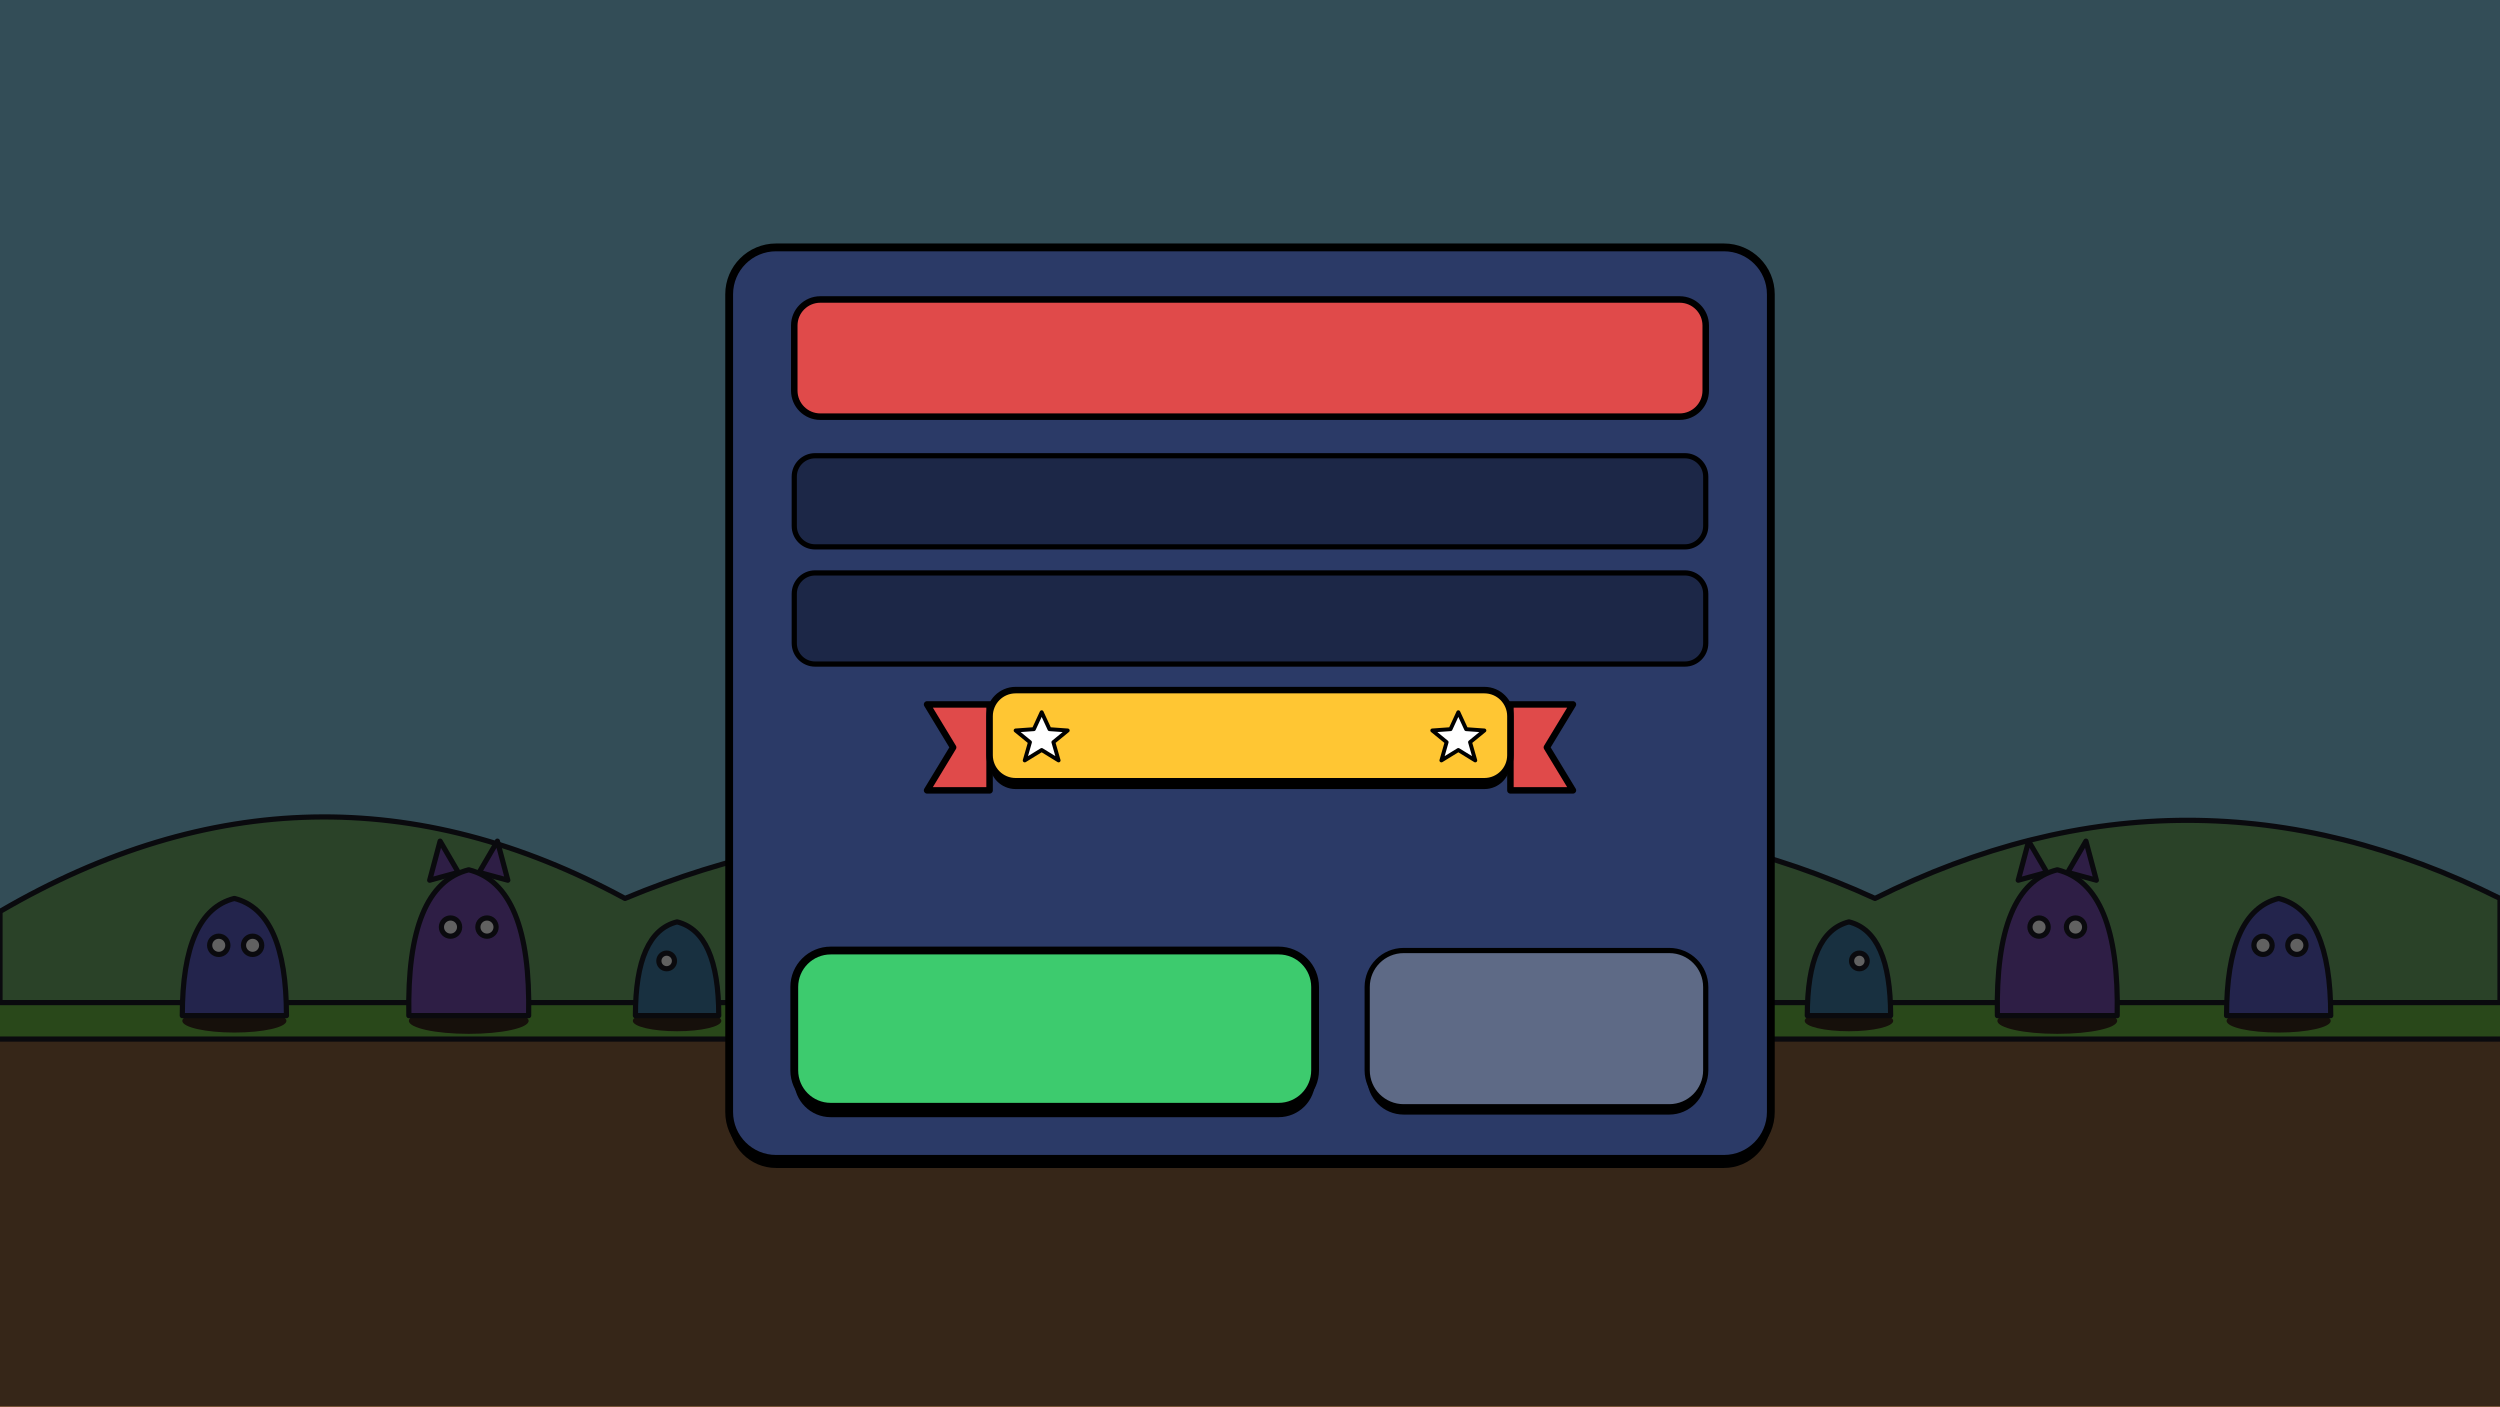
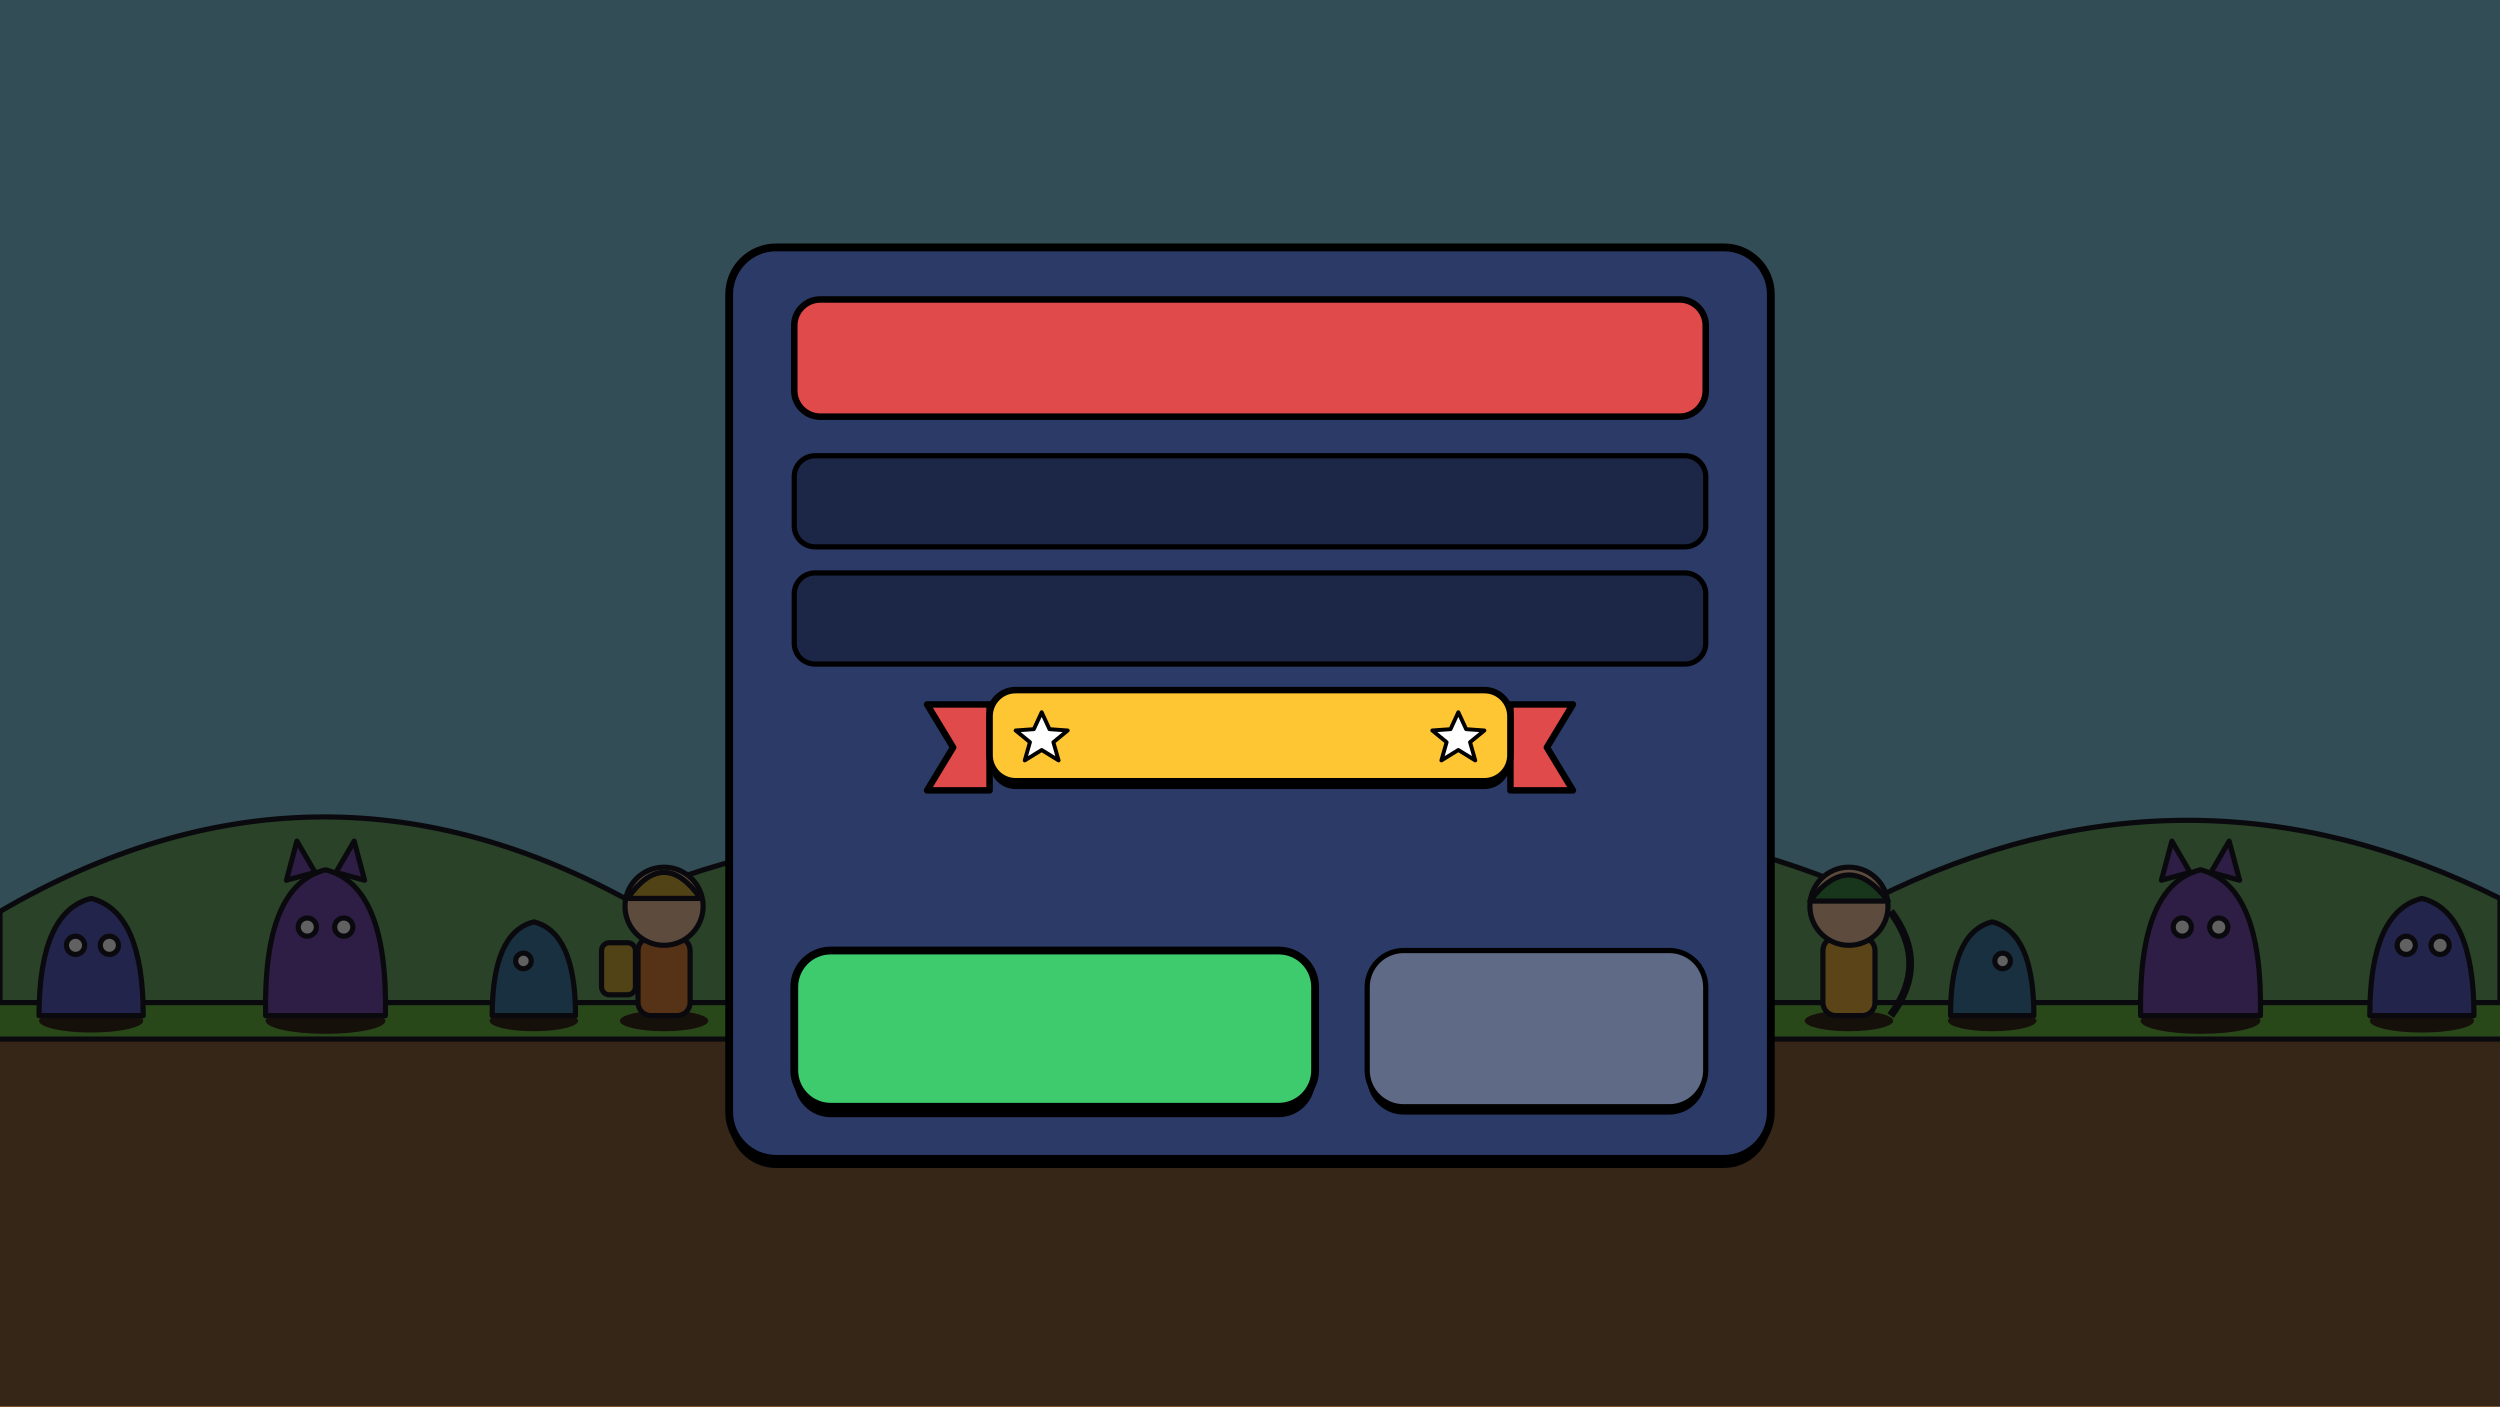
<svg xmlns="http://www.w3.org/2000/svg" viewBox="0 0 1920 1080" width="1920" height="1080">
  <g id="battle" stroke="#1B1B24" stroke-linejoin="round">
    <rect x="0" y="0" width="1920" height="780" fill="#86CBE6" stroke="none" />
    <path d="M0 700 Q240 560 480 690 Q720 590 960 690 Q1200 580 1440 690 Q1680 570 1920 690 L1920 780 L0 780 Z" fill="#6FAE6A" stroke-width="4" />
    <rect x="-4" y="780" width="1928" height="304" fill="#8E6440" stroke-width="4" />
    <rect x="-4" y="770" width="1928" height="28" fill="#6DBE45" stroke-width="4" />
    <g id="castle" stroke-width="5">
      <rect x="820" y="470" width="280" height="310" fill="#BDB4A2" />
      <rect x="800" y="400" width="80" height="380" fill="#A59C8A" />
      <rect x="1040" y="400" width="80" height="380" fill="#A59C8A" />
      <path d="M790 400 L840 330 L890 400 Z" fill="#C94A3D" />
      <path d="M1030 400 L1080 330 L1130 400 Z" fill="#C94A3D" />
      <rect x="820" y="450" width="30" height="24" fill="#BDB4A2" />
      <rect x="870" y="450" width="30" height="24" fill="#BDB4A2" />
      <rect x="1020" y="450" width="30" height="24" fill="#BDB4A2" />
      <rect x="1070" y="450" width="30" height="24" fill="#BDB4A2" />
      <path d="M910 780 L910 660 Q960 610 1010 660 L1010 780 Z" fill="#5A3A22" />
      <rect x="828" y="520" width="24" height="44" fill="#2E2E3A" />
      <rect x="1068" y="520" width="24" height="44" fill="#2E2E3A" />
      <line x1="960" y1="470" x2="960" y2="380" stroke-width="5" />
      <path d="M960 384 L1010 400 L960 416 Z" fill="#E8C33A" />
    </g>
-     <g id="hero-left" stroke-width="4">
+     <g id="hero-left" stroke-width="4" transform="translate(-190 0)">
      <ellipse cx="700" cy="784" rx="34" ry="8" fill="#3A2A1C" stroke="none" />
      <rect x="680" y="720" width="40" height="60" rx="10" fill="#E2873A" />
      <circle cx="700" cy="696" r="30" fill="#F4C9A0" />
      <path d="M672 690 Q700 650 728 690 Z" fill="#D8B13A" />
      <rect x="652" y="724" width="26" height="40" rx="6" fill="#D8B13A" />
    </g>
-     <g id="hero-right" stroke-width="4">
+     <g id="hero-right" stroke-width="4" transform="translate(200 0)">
      <ellipse cx="1220" cy="784" rx="34" ry="8" fill="#3A2A1C" stroke="none" />
      <rect x="1200" y="720" width="40" height="60" rx="10" fill="#F0B23C" />
      <circle cx="1220" cy="696" r="30" fill="#F4C9A0" />
      <path d="M1190 692 Q1220 652 1250 692 Z" fill="#3E8E4A" />
      <path d="M1252 700 Q1282 740 1252 780" fill="none" stroke-width="6" />
    </g>
-     <g id="enemies" stroke-width="4">
+     <g id="enemies-left" stroke-width="4" transform="translate(-110 0)">
      <ellipse cx="180" cy="784" rx="40" ry="9" fill="#3A2A1C" stroke="none" />
      <path d="M140 780 Q140 700 180 690 Q220 700 220 780 Z" fill="#5B5FC7" />
      <circle cx="168" cy="726" r="7" fill="#FFFFFF" />
      <circle cx="194" cy="726" r="7" fill="#FFFFFF" />
      <ellipse cx="360" cy="784" rx="46" ry="10" fill="#3A2A1C" stroke="none" />
      <path d="M314 780 Q312 680 360 668 Q408 680 406 780 Z" fill="#7A4FB5" />
      <path d="M330 676 L338 646 L352 670 Z" fill="#7A4FB5" />
      <path d="M390 676 L382 646 L368 670 Z" fill="#7A4FB5" />
      <circle cx="346" cy="712" r="7" fill="#FFFFFF" />
      <circle cx="374" cy="712" r="7" fill="#FFFFFF" />
      <ellipse cx="520" cy="784" rx="34" ry="8" fill="#3A2A1C" stroke="none" />
      <path d="M488 780 Q488 716 520 708 Q552 716 552 780 Z" fill="#3F7FA8" />
      <circle cx="512" cy="738" r="6" fill="#FFFFFF" />
+     </g>
+     <g id="enemies-right" stroke-width="4" transform="translate(110 0)">
      <ellipse cx="1420" cy="784" rx="34" ry="8" fill="#3A2A1C" stroke="none" />
      <path d="M1388 780 Q1388 716 1420 708 Q1452 716 1452 780 Z" fill="#3F7FA8" />
      <circle cx="1428" cy="738" r="6" fill="#FFFFFF" />
      <ellipse cx="1580" cy="784" rx="46" ry="10" fill="#3A2A1C" stroke="none" />
      <path d="M1534 780 Q1532 680 1580 668 Q1628 680 1626 780 Z" fill="#7A4FB5" />
      <path d="M1550 676 L1558 646 L1572 670 Z" fill="#7A4FB5" />
      <path d="M1610 676 L1602 646 L1588 670 Z" fill="#7A4FB5" />
      <circle cx="1566" cy="712" r="7" fill="#FFFFFF" />
      <circle cx="1594" cy="712" r="7" fill="#FFFFFF" />
      <ellipse cx="1750" cy="784" rx="40" ry="9" fill="#3A2A1C" stroke="none" />
      <path d="M1710 780 Q1710 700 1750 690 Q1790 700 1790 780 Z" fill="#5B5FC7" />
      <circle cx="1738" cy="726" r="7" fill="#FFFFFF" />
      <circle cx="1764" cy="726" r="7" fill="#FFFFFF" />
    </g>
  </g>
  <rect id="backdrop" x="0" y="0" width="1920" height="1080" fill="#000000" fill-opacity="0.62" />
  <g id="popup">
    <rect x="560" y="197" width="800" height="700" rx="36" fill="#000000" />
    <rect id="panel" x="560" y="190" width="800" height="700" rx="36" fill="#2B3A67" stroke="#000000" stroke-width="6" />
    <rect id="title" x="610" y="230" width="700" height="90" rx="20" fill="#E04A4A" stroke="#000000" stroke-width="5" />
    <rect id="score" x="610" y="350" width="700" height="70" rx="16" fill="#1C2747" stroke="#000000" stroke-width="4" />
    <rect id="record" x="610" y="440" width="700" height="70" rx="16" fill="#1C2747" stroke="#000000" stroke-width="4" />
    <path d="M712 541 L760 541 L760 607 L712 607 L732 574 Z" fill="#E04A4A" stroke="#000000" stroke-width="5" stroke-linejoin="round" />
    <path d="M1208 541 L1160 541 L1160 607 L1208 607 L1188 574 Z" fill="#E04A4A" stroke="#000000" stroke-width="5" stroke-linejoin="round" />
    <rect x="760" y="536" width="400" height="70" rx="20" fill="#000000" />
    <rect id="new-record" x="760" y="530" width="400" height="70" rx="20" fill="#FFC633" stroke="#000000" stroke-width="5" />
    <path d="M800 547 L806 560 L820 561 L809 570 L813 584 L800 576 L787 584 L791 570 L780 561 L794 560 Z" fill="#FFFFFF" stroke="#000000" stroke-width="3" stroke-linejoin="round" />
    <path d="M1120 547 L1126 560 L1140 561 L1129 570 L1133 584 L1120 576 L1107 584 L1111 570 L1100 561 L1114 560 Z" fill="#FFFFFF" stroke="#000000" stroke-width="3" stroke-linejoin="round" />
    <rect x="610" y="738" width="400" height="120" rx="28" fill="#000000" />
    <rect id="replay" x="610" y="730" width="400" height="120" rx="28" fill="#3DCB6E" stroke="#000000" stroke-width="6" />
    <rect x="1050" y="736" width="260" height="120" rx="28" fill="#000000" />
    <rect id="home" x="1050" y="730" width="260" height="120" rx="28" fill="#5E6A86" stroke="#000000" stroke-width="4" />
  </g>
</svg>
